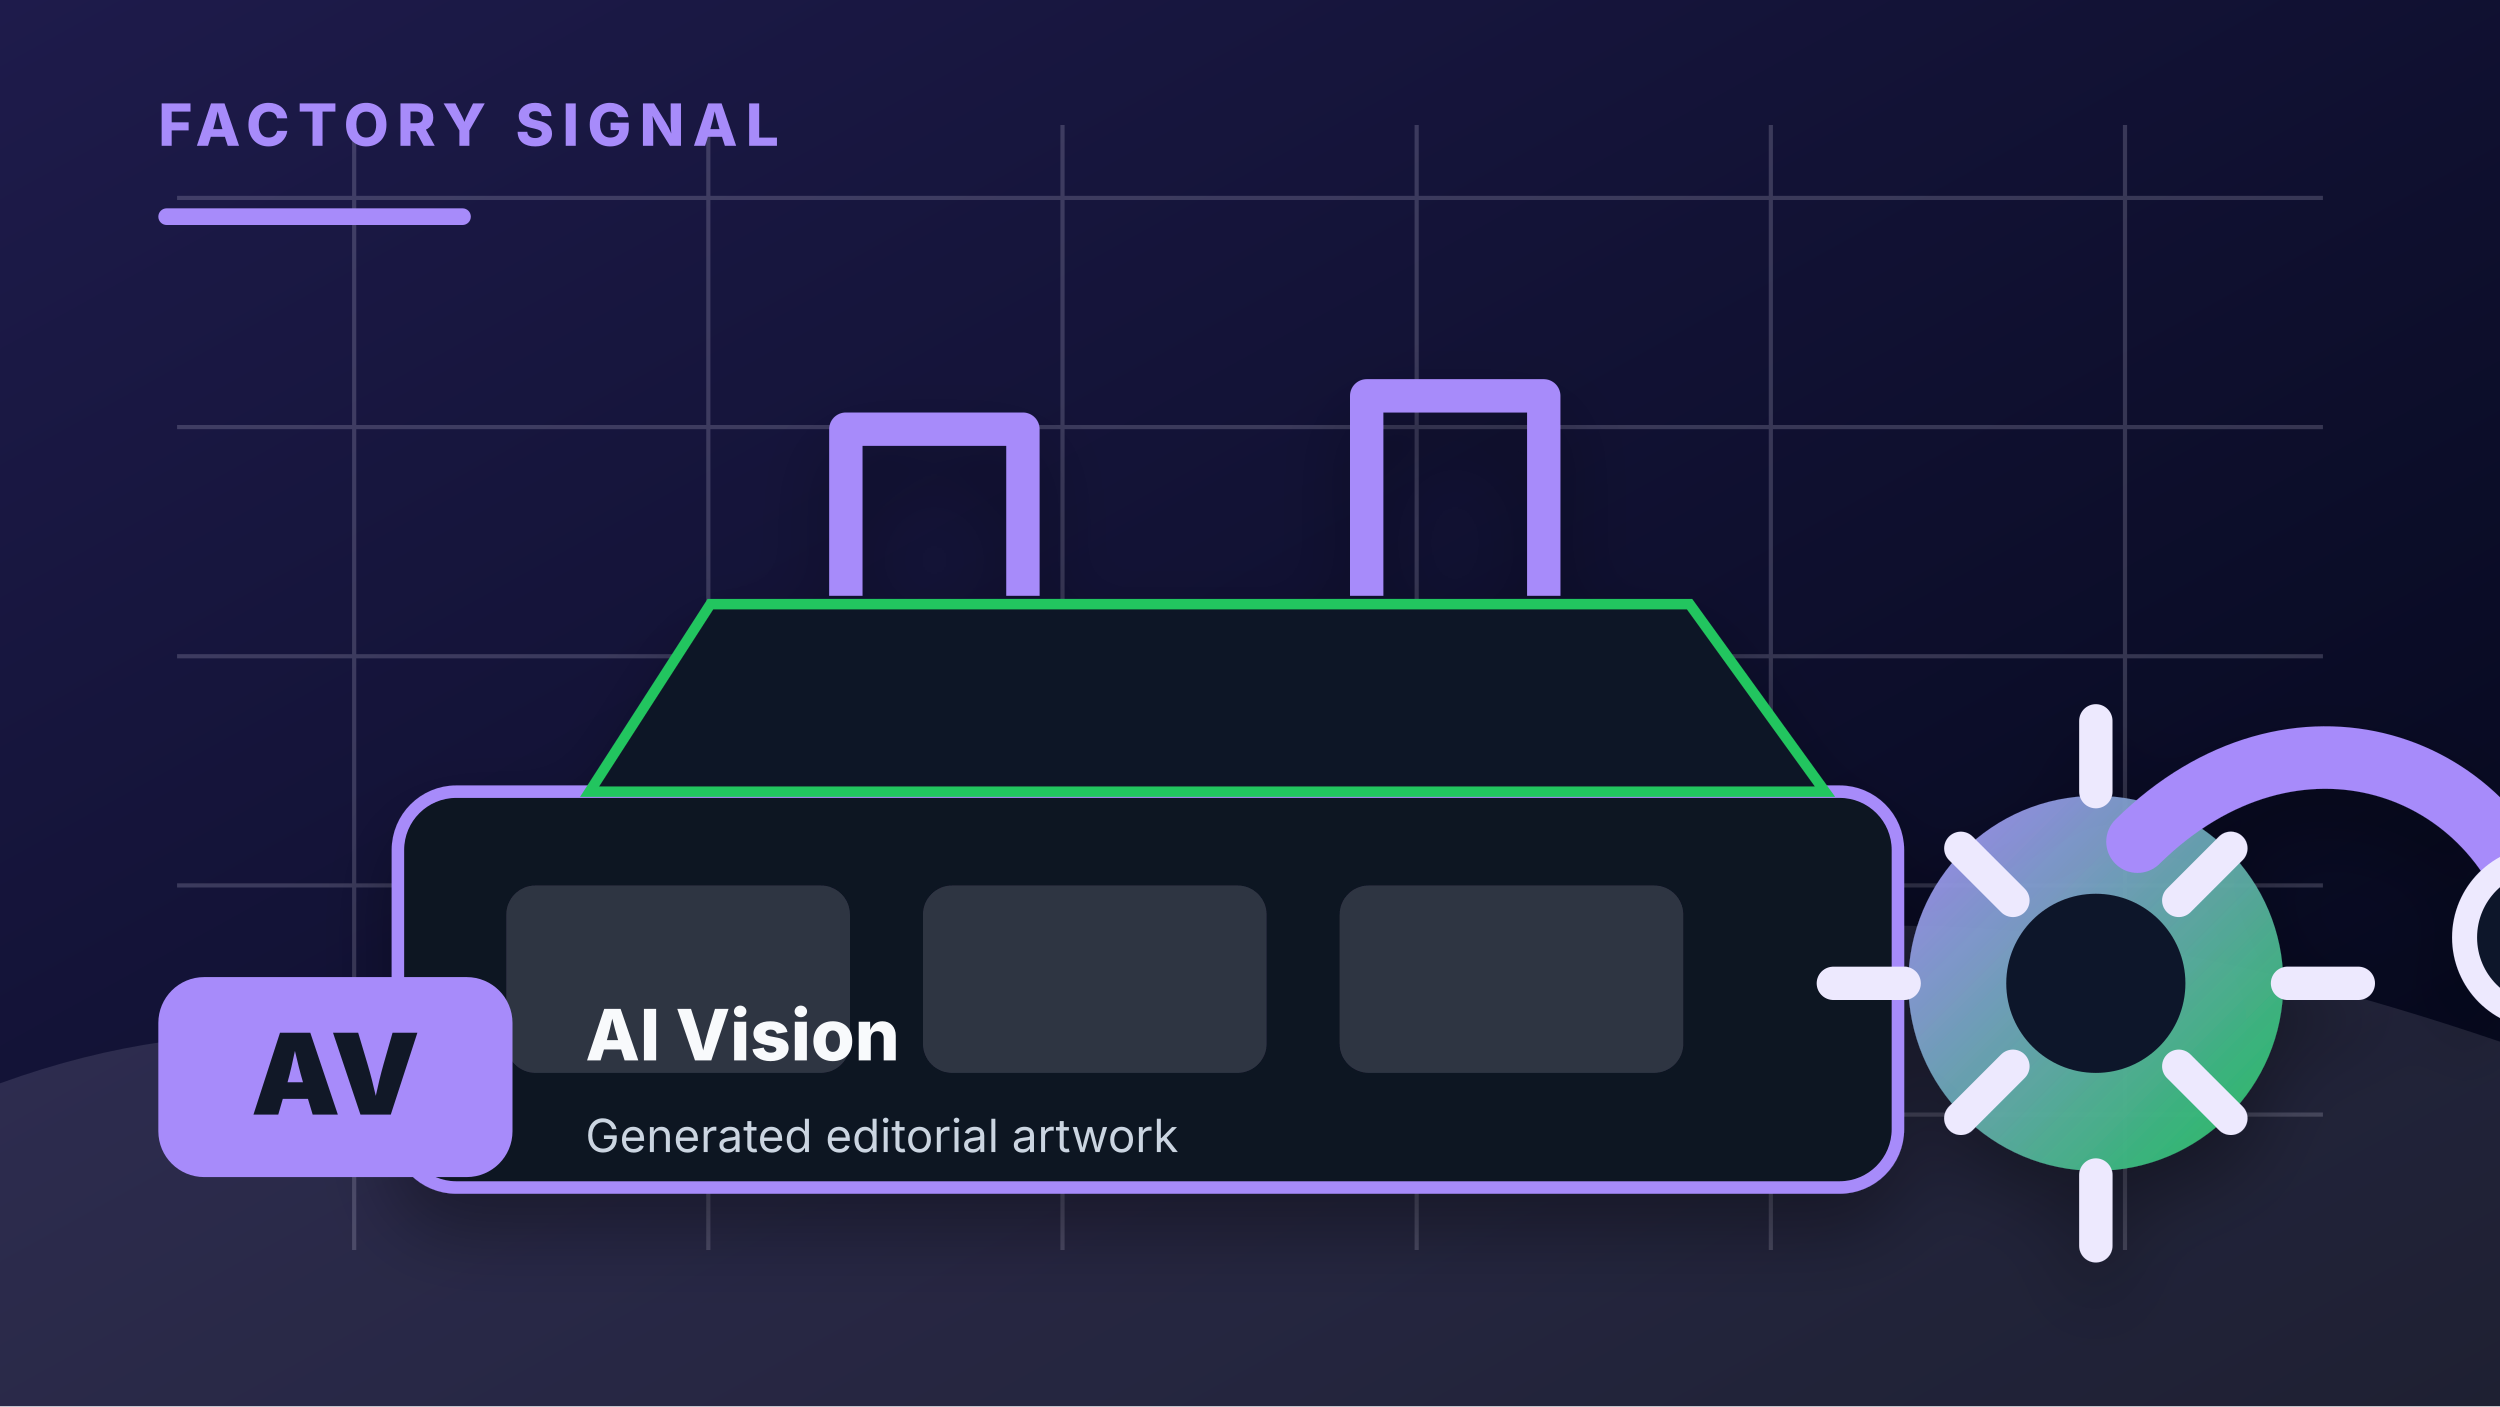
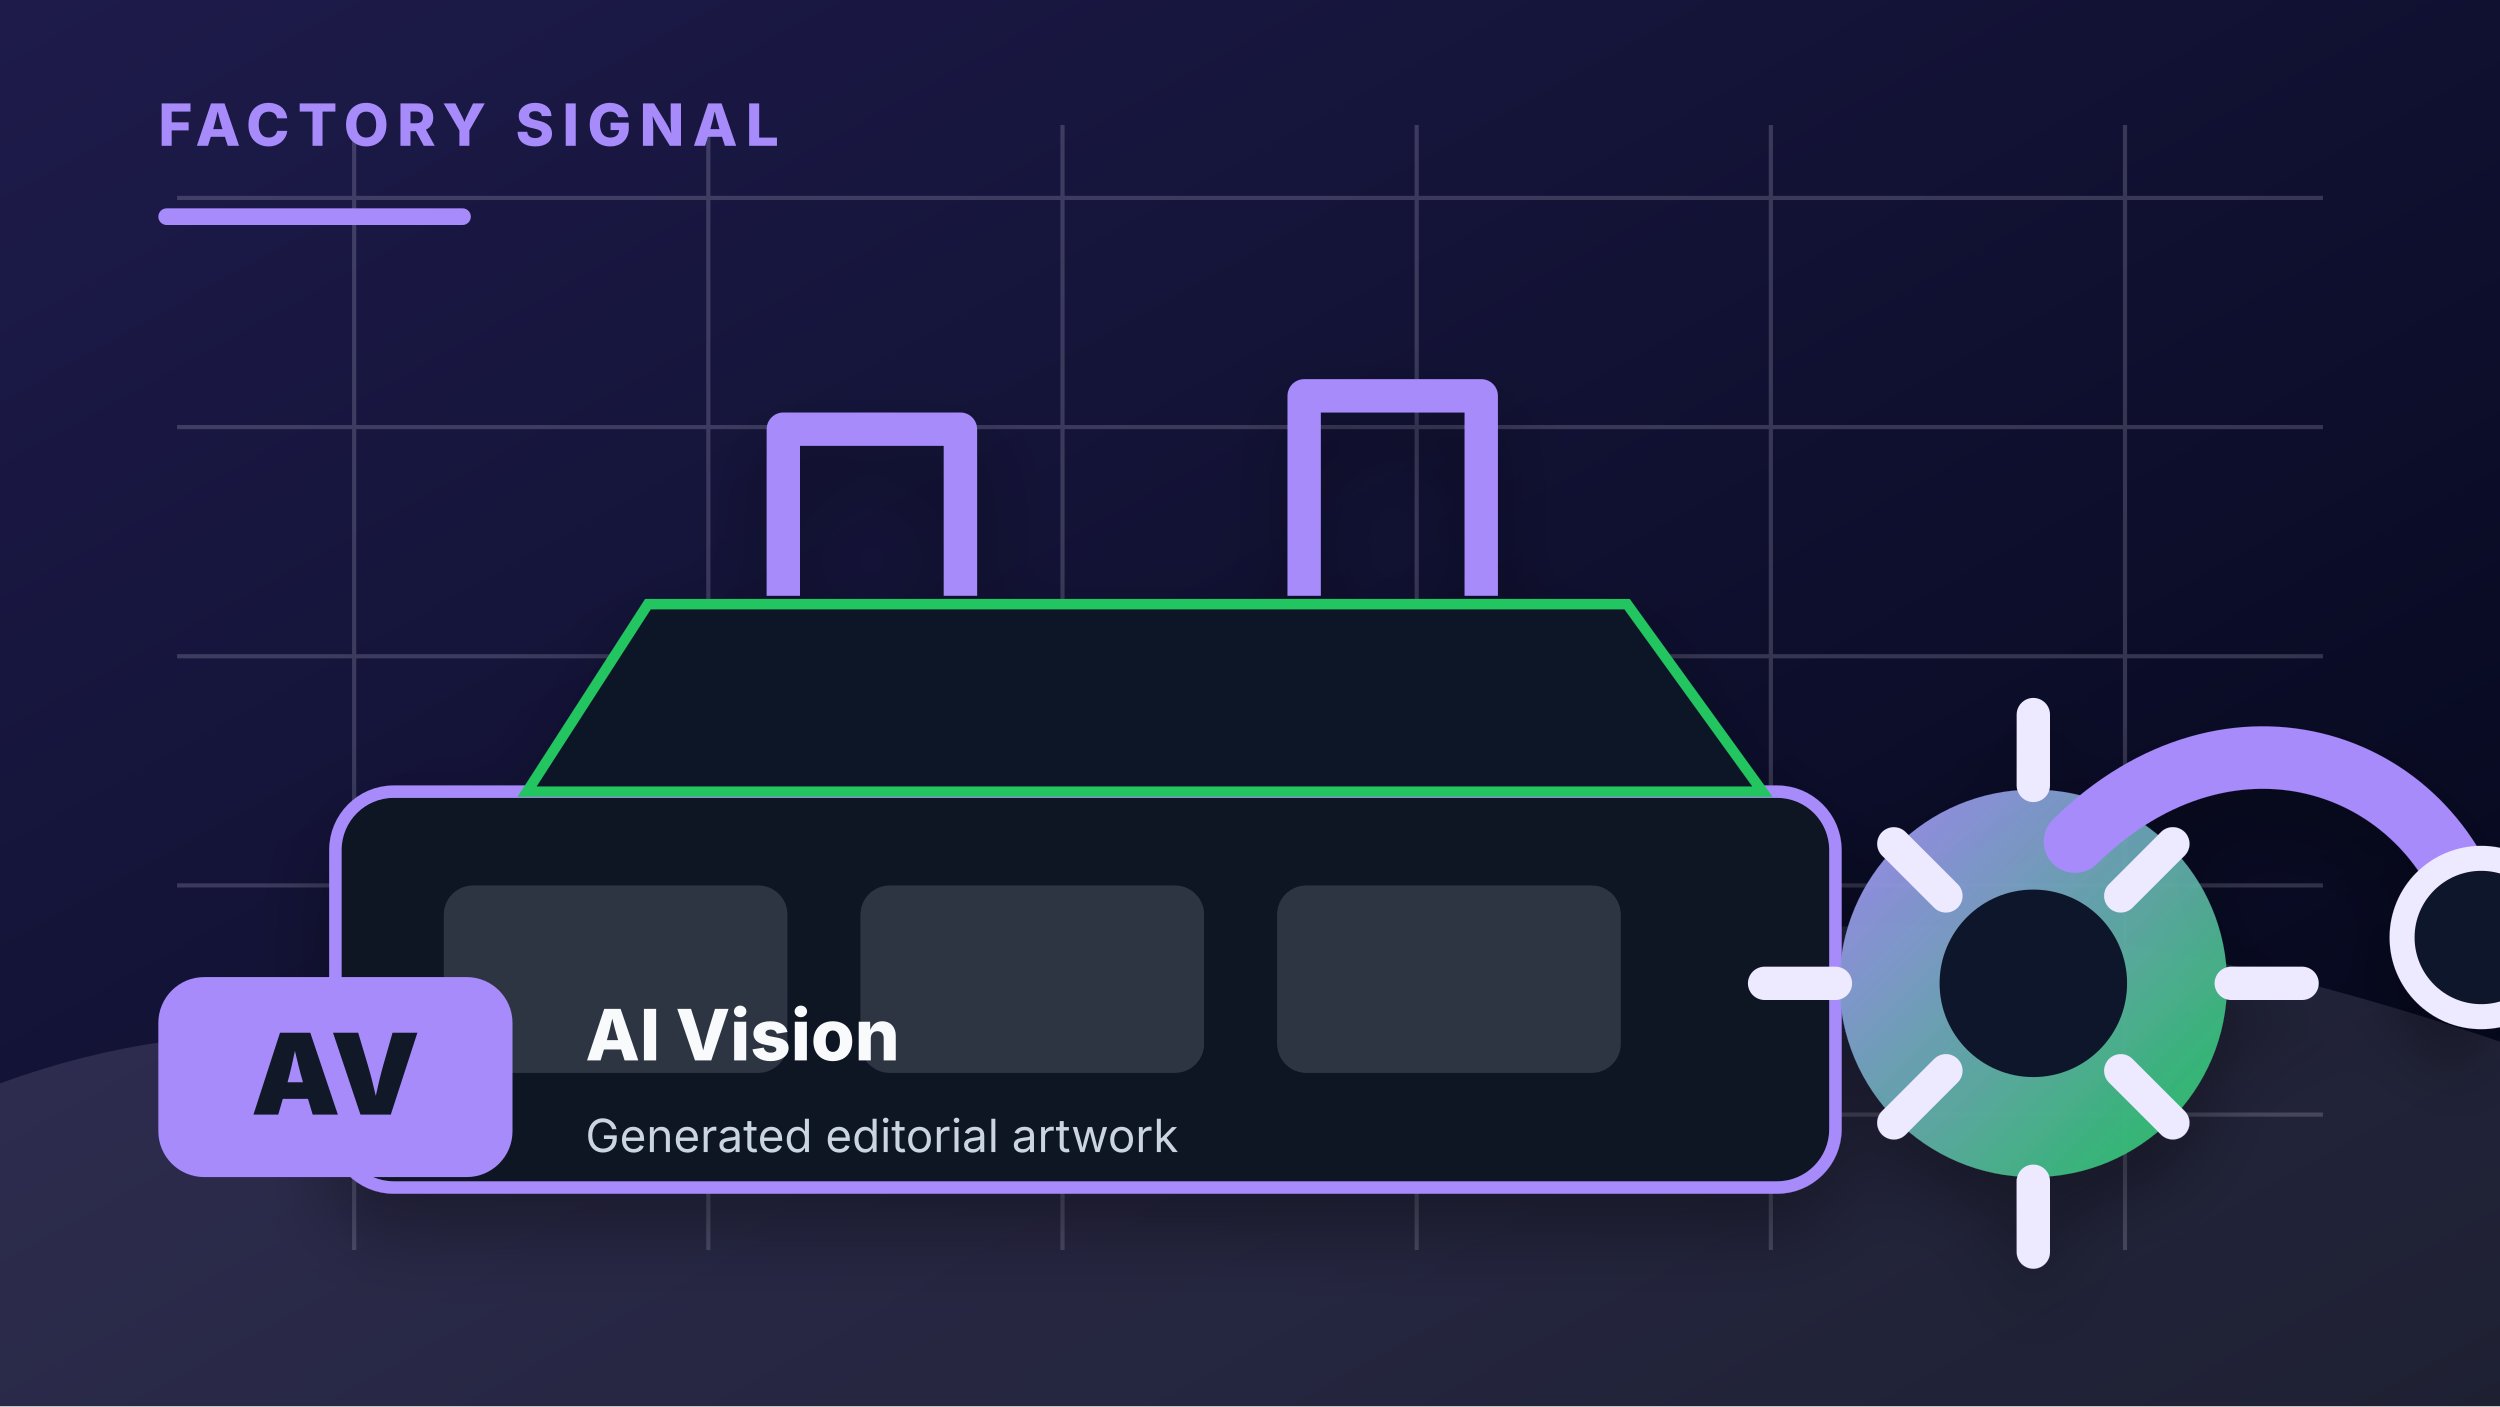
<svg xmlns="http://www.w3.org/2000/svg" width="1600" height="900" viewBox="0 0 1600 900" role="img" aria-labelledby="title desc">
  <g transform="scale(1.333333)">
    <defs>
      <linearGradient id="bg" x1="0" y1="0" x2="1" y2="1">
        <stop offset="0" stop-color="#1e1b4b" />
        <stop offset="1" stop-color="#020617" />
      </linearGradient>
      <linearGradient id="accent" x1="0" y1="0" x2="1" y2="1">
        <stop offset="0" stop-color="#a78bfa" />
        <stop offset="1" stop-color="#22c55e" />
      </linearGradient>
      <filter id="shadow" x="-20%" y="-20%" width="140%" height="140%">
        <feDropShadow dx="0" dy="18" stdDeviation="18" flood-color="#000000" flood-opacity="0.35" />
      </filter>
    </defs>
    <rect width="1200" height="675" fill="url(#bg)" />
    <path d="M0 520 C220 440 340 595 560 520 S920 405 1200 500 V675 H0Z" fill="#ede9fe" opacity="0.12" />
    <g opacity="0.18" stroke="#ede9fe" stroke-width="2">
      <path d="M85 95H1115M85 205H1115M85 315H1115M85 425H1115M85 535H1115" />
      <path d="M170 60V600M340 60V600M510 60V600M680 60V600M850 60V600M1020 60V600" />
    </g>
-     <g transform="translate(191 120)" filter="url(#shadow)">
+     <g transform="translate(161 120)" filter="url(#shadow)">
      <rect x="0" y="260" width="720" height="190" rx="28" fill="#0b1220" stroke="#a78bfa" stroke-width="6" />
      <rect x="52" y="305" width="165" height="90" rx="14" fill="#ede9fe" opacity="0.16" />
      <rect x="252" y="305" width="165" height="90" rx="14" fill="#ede9fe" opacity="0.16" />
      <rect x="452" y="305" width="165" height="90" rx="14" fill="#ede9fe" opacity="0.16" />
      <path d="M92 260 L150 170 H620 L685 260Z" fill="#111827" stroke="#22c55e" stroke-width="5" />
      <path d="M215 166 V86 H300 V166M465 166 V70 H550 V166" fill="none" stroke="#a78bfa" stroke-width="16" stroke-linejoin="round" />
-       <circle cx="815" cy="352" r="90" fill="url(#accent)" opacity="0.95" />
-       <circle cx="815" cy="352" r="43" fill="#0f172a" />
+       <circle cx="815" cy="352" r="93" fill="url(#accent)" opacity="0.95" />
+       <circle cx="815" cy="352" r="45" fill="#0f172a" />
      <g stroke="#ede9fe" stroke-width="16" stroke-linecap="round">
-         <path d="M815 226v34M815 478v-34M689 352h34M941 352h-34" />
-         <path d="M750.2 287.2l25 25M879.8 287.2l-25 25M750.2 416.8l25-25M879.8 416.8l-25-25" />
+         <path d="M815 223v34M815 481v-34M686 352h34M944 352h-34" />
+         <path d="M748.04 285.04l25 25M881.96 285.04l-25 25M748.04 418.96l25-25M881.96 418.96l-25-25" />
      </g>
      <path d="M835 284 C910 210 1010 245 1030 330" fill="none" stroke="#a78bfa" stroke-width="30" stroke-linecap="round" />
-       <path d="M1030 330 l198 58" stroke="#22c55e" stroke-width="34" stroke-linecap="round" />
+       <path d="M1030 330 l242 58" stroke="#22c55e" stroke-width="34" stroke-linecap="round" />
      <circle cx="1030" cy="330" r="38" fill="#0f172a" stroke="#ede9fe" stroke-width="12" />
-       <path d="M1228 388 l54 -35M1228 388 l46 45" stroke="#a78bfa" stroke-width="18" stroke-linecap="round" />
+       <path d="M1272 388 l54 -35M1272 388 l46 45" stroke="#a78bfa" stroke-width="18" stroke-linecap="round" />
    </g>
    <g transform="translate(76 70)">
      <text x="0" y="0" fill="#a78bfa" font-family="Inter, Arial, sans-serif" font-size="28" font-weight="800" letter-spacing="4">FACTORY SIGNAL</text>
      <rect x="0" y="30" width="150" height="8" rx="4" fill="#a78bfa" />
    </g>
    <g transform="translate(76 535)">
      <rect x="0" y="-66" width="170" height="96" rx="22" fill="#a78bfa" />
      <text x="85" y="0" text-anchor="middle" fill="#111827" font-family="Inter, Arial, sans-serif" font-size="54" font-weight="900">AV</text>
      <text x="205" y="-26" fill="#f8fafc" font-family="Inter, Arial, sans-serif" font-size="34" font-weight="800">AI Vision</text>
      <text x="205" y="18" fill="#cbd5e1" font-family="Inter, Arial, sans-serif" font-size="22">Generated editorial artwork</text>
    </g>
  </g>
</svg>
